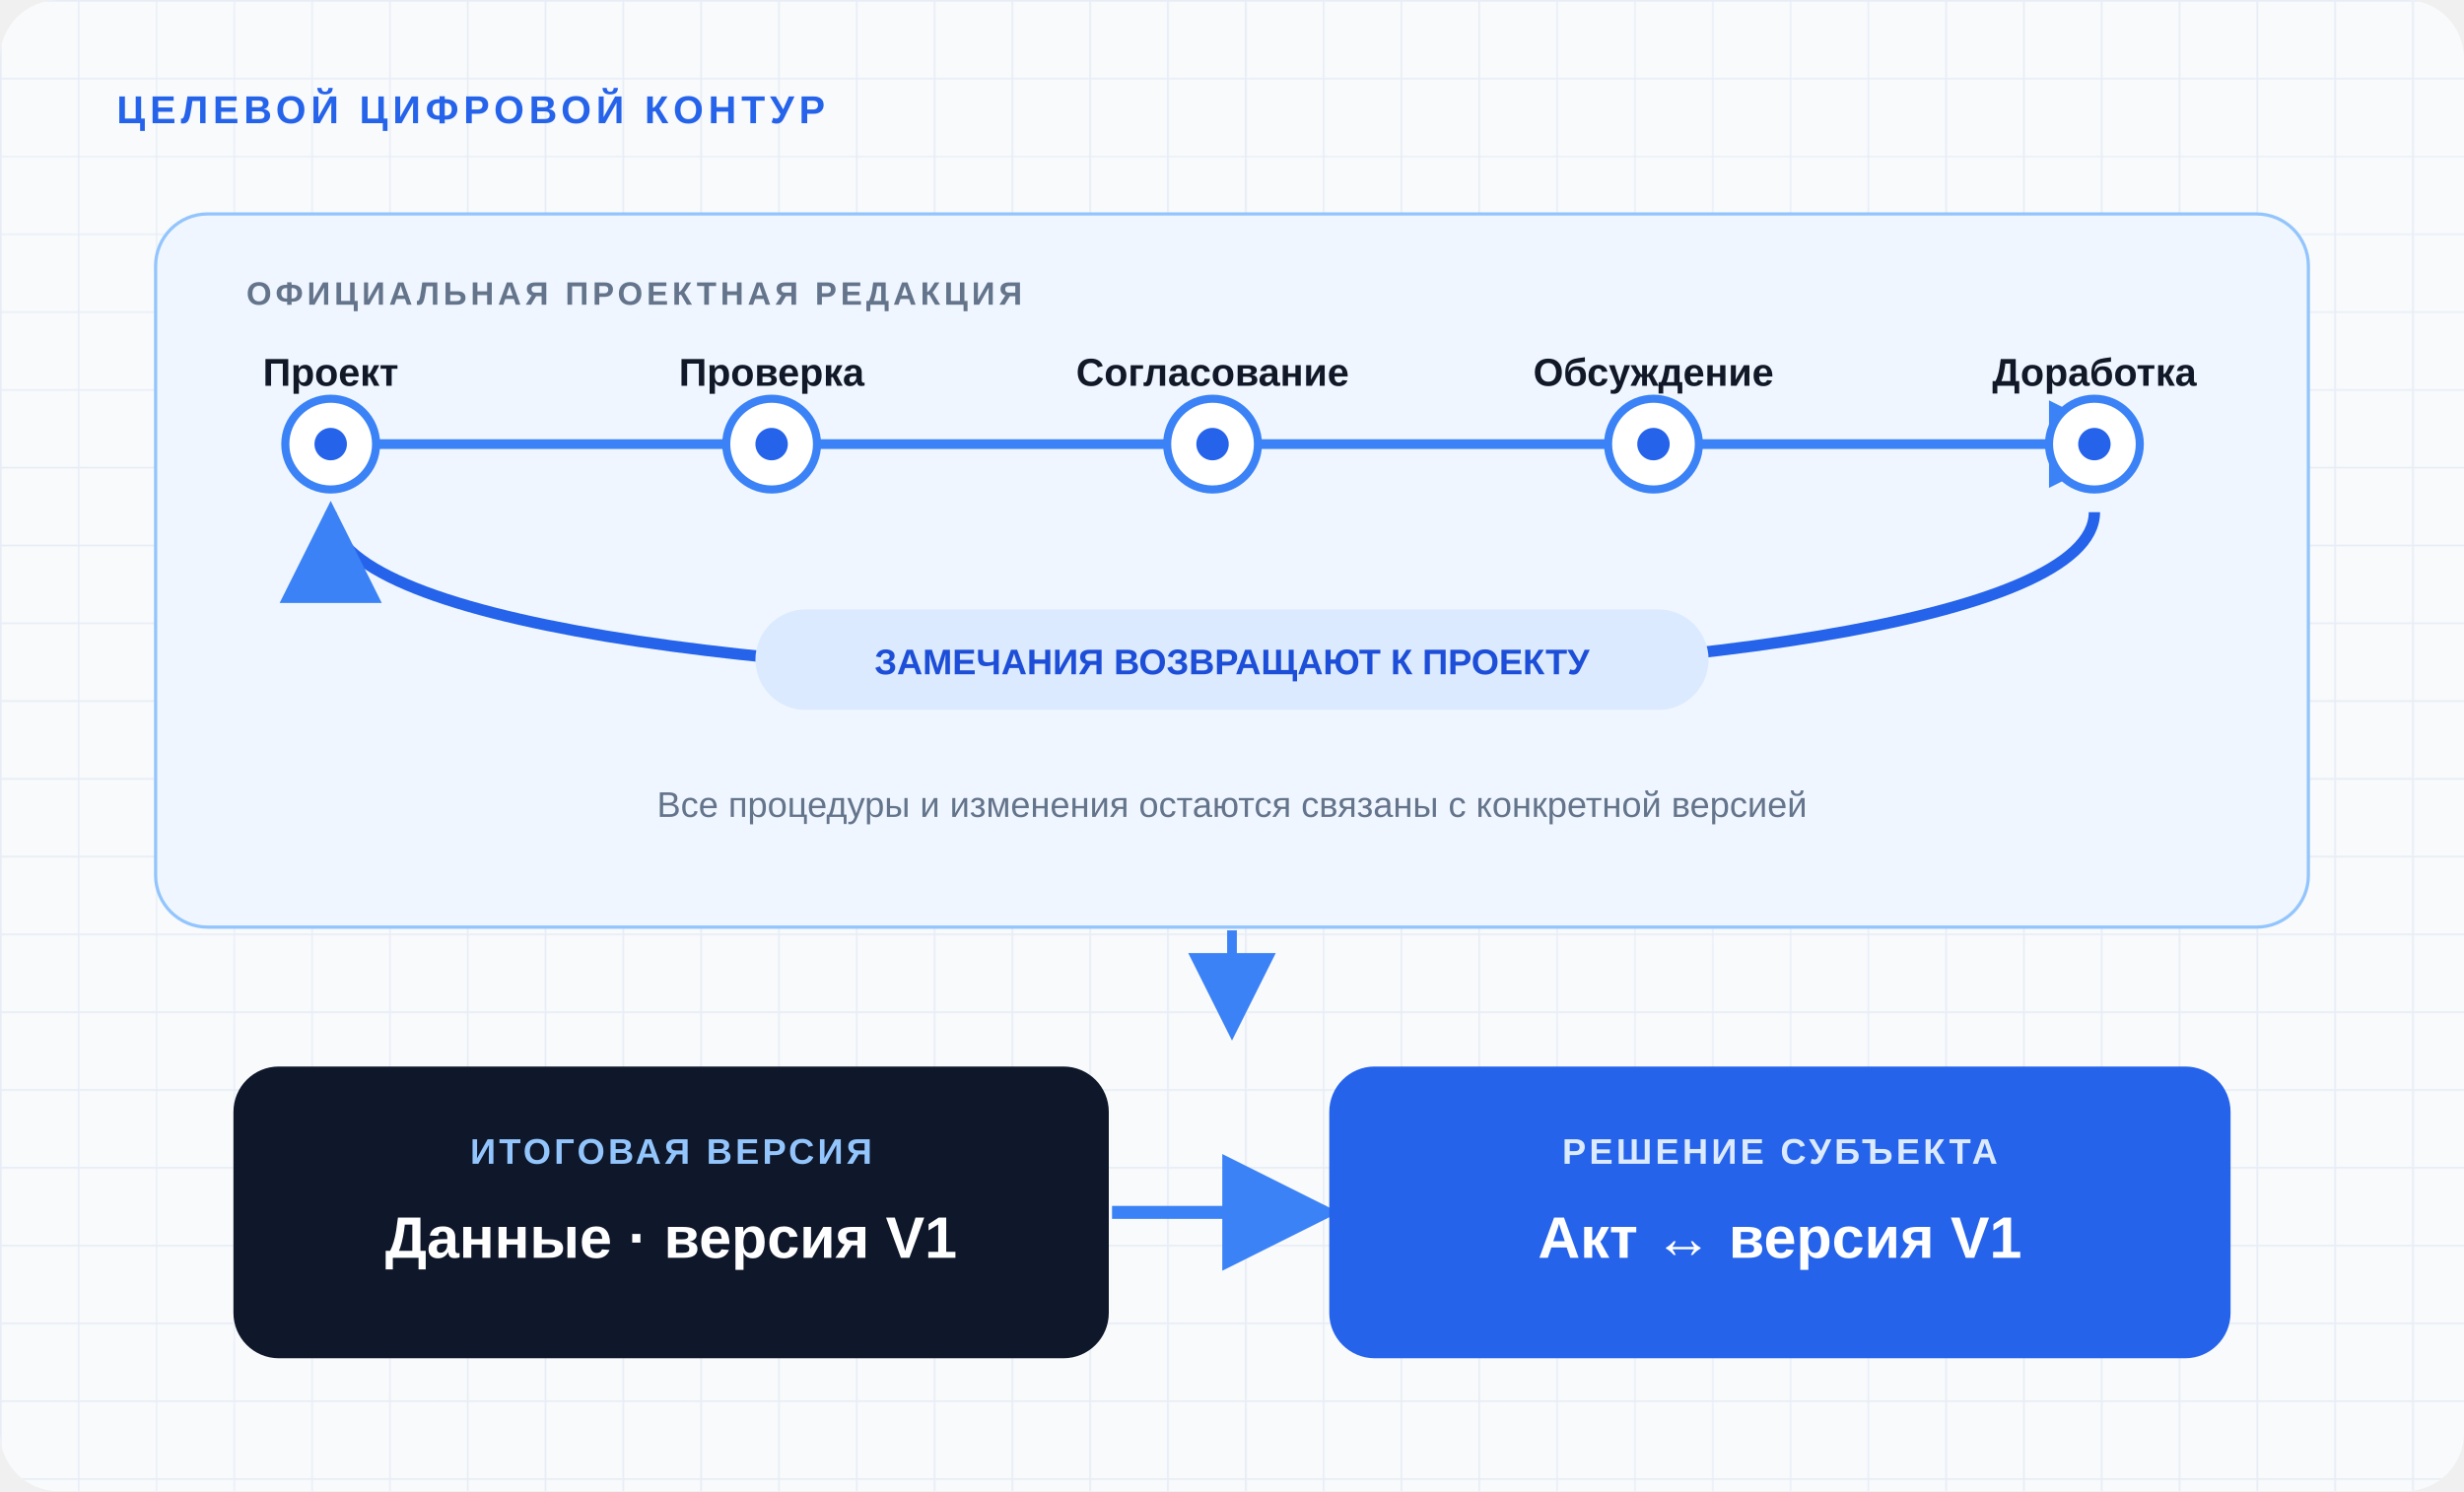
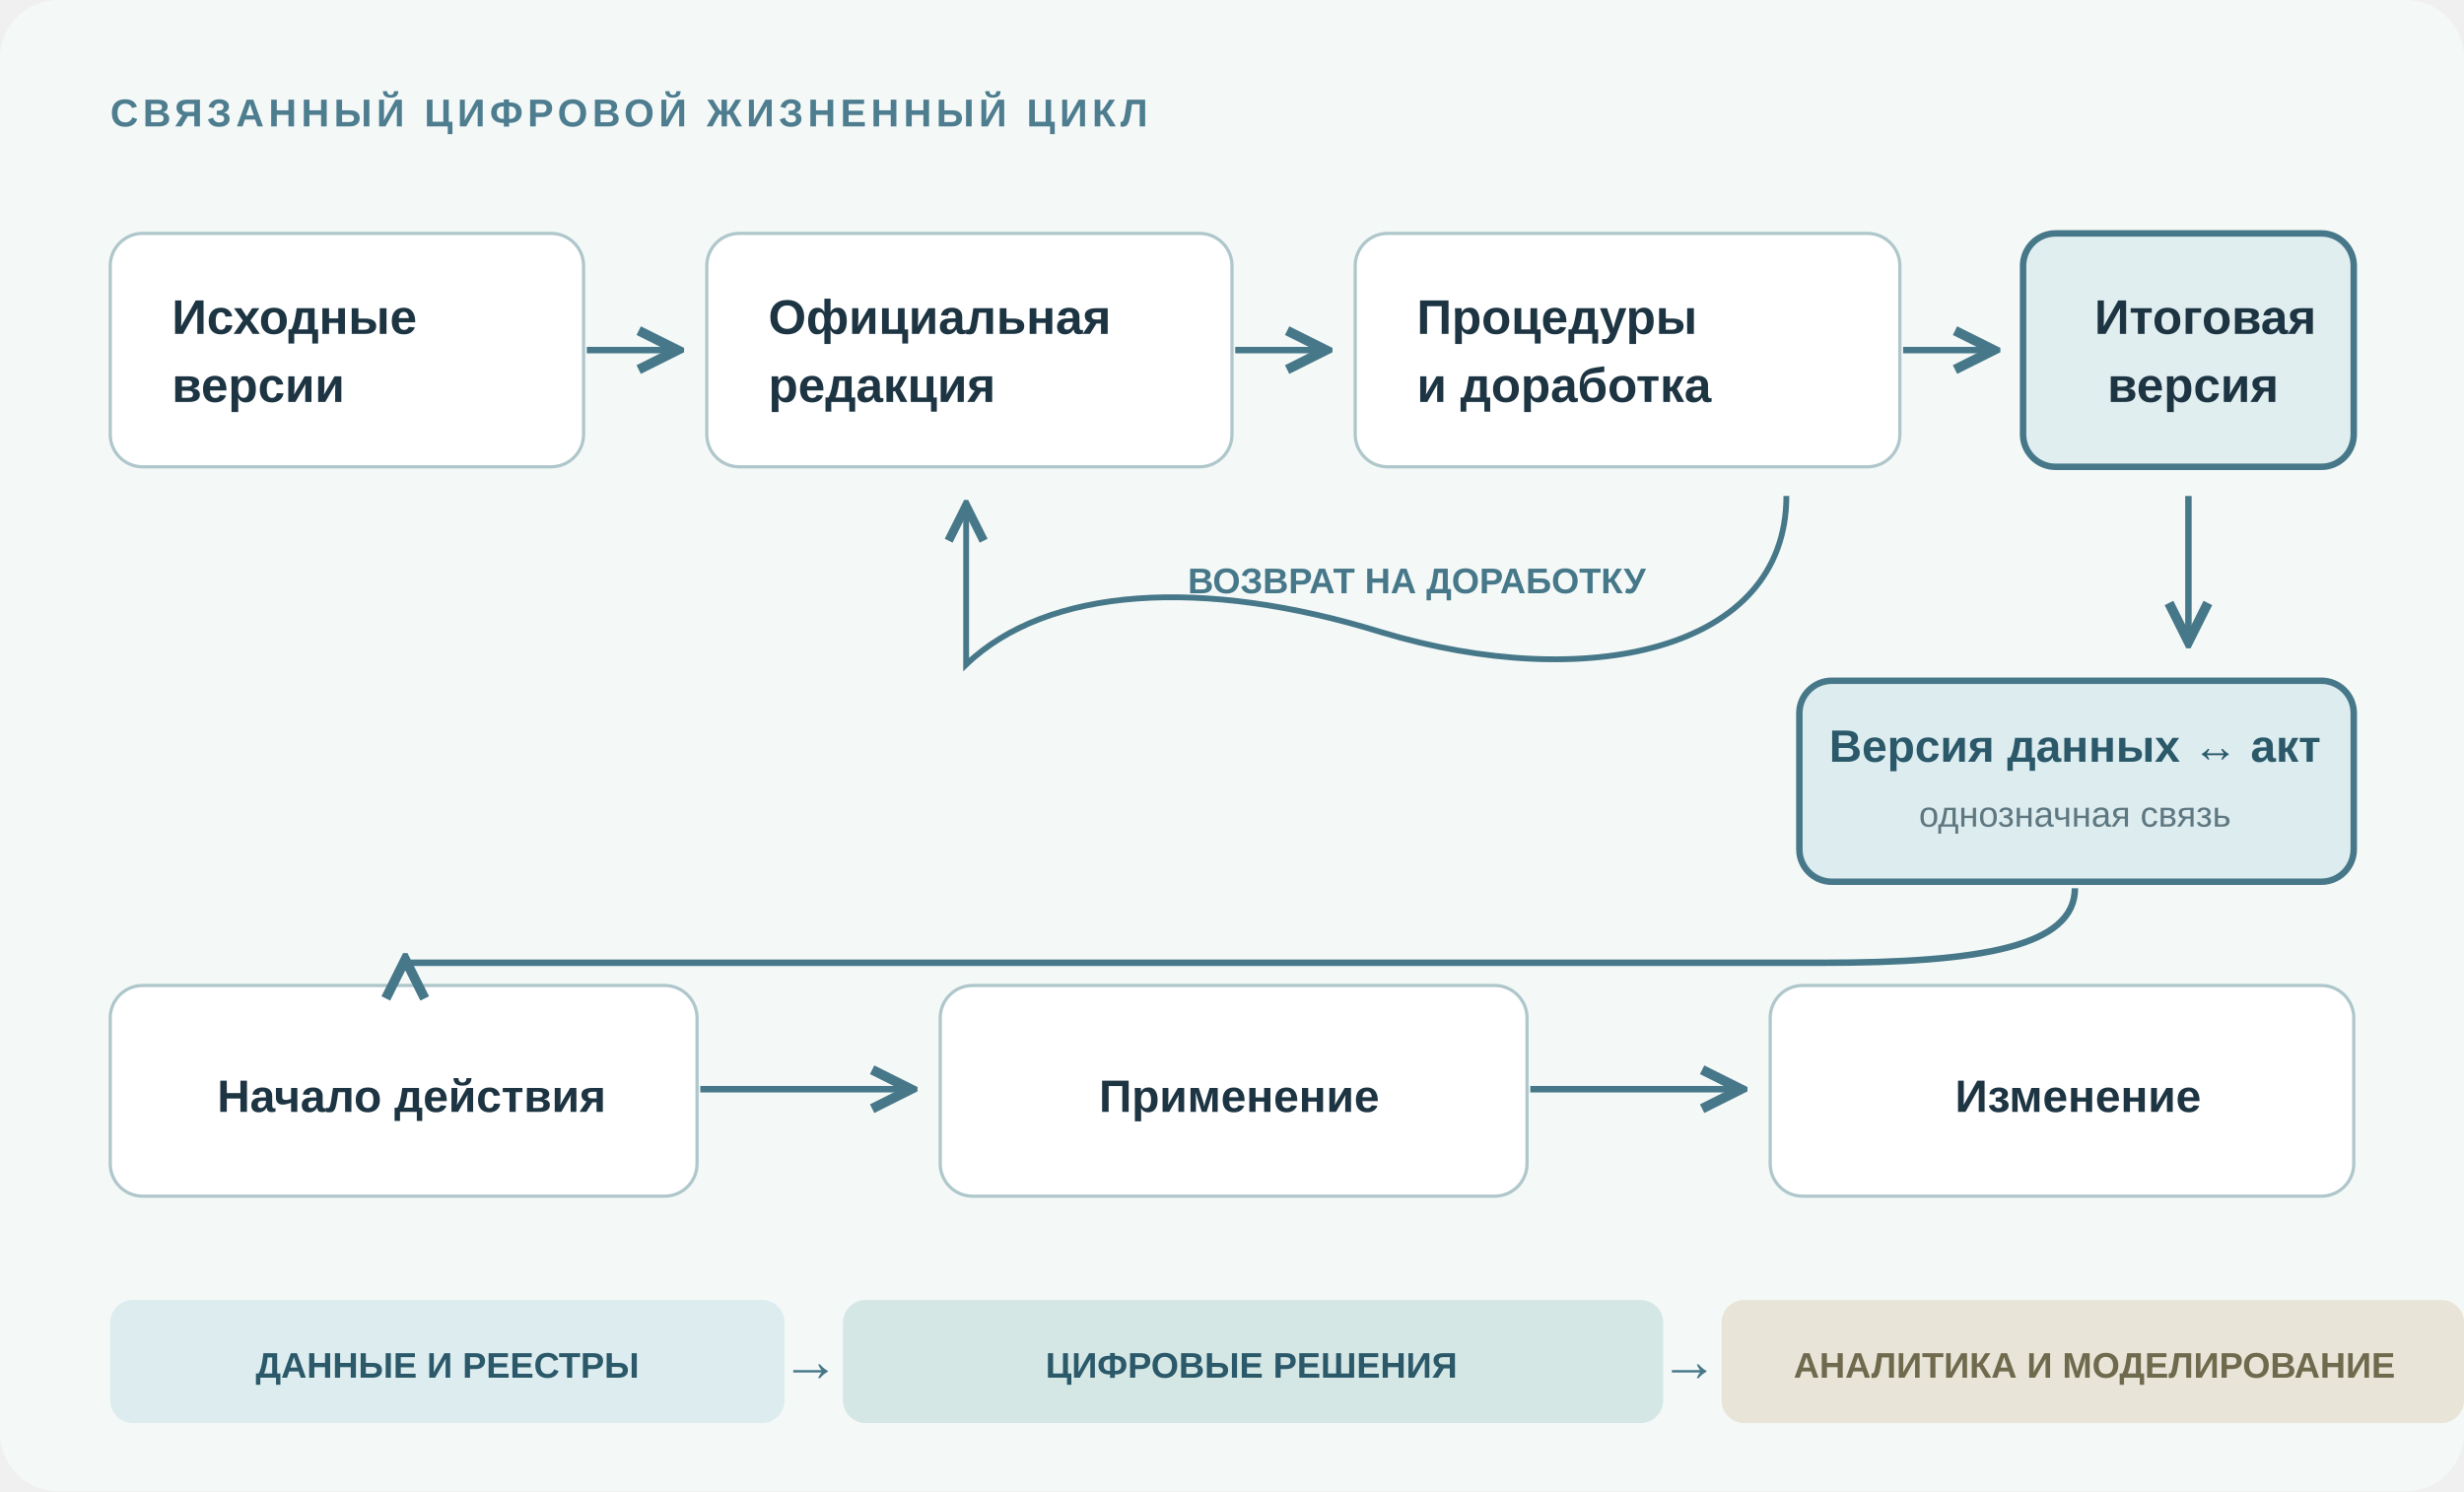
<svg xmlns="http://www.w3.org/2000/svg" width="760" height="460" viewBox="0 0 760 460" role="img" aria-labelledby="title desc">
  <defs>
-     <pattern id="grid" width="24" height="24" patternUnits="userSpaceOnUse">
-       <path d="M24 0H0V24" fill="none" stroke="#E8EDF5" />
-     </pattern>
-     <marker id="arr" markerWidth="9" markerHeight="9" refX="8" refY="4.5" orient="auto">
-       <path d="M0 0l9 4.5L0 9z" fill="#3B82F6" />
+     <marker id="arrow" markerWidth="8" markerHeight="8" refX="7" refY="4" orient="auto">
+       <path d="M1 1l6 3-6 3" fill="none" stroke="#477889" stroke-width="1.5" />
    </marker>
  </defs>
-   <rect width="760" height="460" rx="18" fill="#F8FAFC" />
-   <rect width="760" height="460" rx="18" fill="url(#grid)" />
-   <g font-family="Arial,Helvetica,sans-serif">
-     <text x="36" y="38" fill="#2563EB" font-size="12" font-weight="700" letter-spacing="1.5">ЦЕЛЕВОЙ ЦИФРОВОЙ КОНТУР</text>
-     <rect x="48" y="66" width="664" height="220" rx="16" fill="#EFF6FF" stroke="#93C5FD" />
-     <text x="76" y="94" fill="#64748B" font-size="10" font-weight="700" letter-spacing="1.2">ОФИЦИАЛЬНАЯ ПРОЕКТНАЯ РЕДАКЦИЯ</text>
-     <path d="M94 137h562" fill="none" stroke="#3B82F6" stroke-width="3" marker-end="url(#arr)" />
-     <g fill="#FFF" stroke="#3B82F6" stroke-width="2.5">
-       <circle cx="102" cy="137" r="14" />
-       <circle cx="238" cy="137" r="14" />
-       <circle cx="374" cy="137" r="14" />
-       <circle cx="510" cy="137" r="14" />
-       <circle cx="646" cy="137" r="14" />
+   <rect width="760" height="460" rx="18" fill="#F4F9F8" />
+   <g font-family="Arial, Helvetica, sans-serif">
+     <text x="34" y="39" fill="#4D7D8F" font-size="12" font-weight="700" letter-spacing="1.4">СВЯЗАННЫЙ ЦИФРОВОЙ ЖИЗНЕННЫЙ ЦИКЛ</text>
+     <g fill="#FFFFFF" stroke="#AFC7CB">
+       <rect x="34" y="72" width="146" height="72" rx="10" />
+       <rect x="218" y="72" width="162" height="72" rx="10" />
+       <rect x="418" y="72" width="168" height="72" rx="10" />
    </g>
-     <g fill="#2563EB">
-       <circle cx="102" cy="137" r="5" />
-       <circle cx="238" cy="137" r="5" />
-       <circle cx="374" cy="137" r="5" />
-       <circle cx="510" cy="137" r="5" />
-       <circle cx="646" cy="137" r="5" />
+     <rect x="624" y="72" width="102" height="72" rx="10" fill="#E1EEF0" stroke="#477889" stroke-width="2" />
+     <g fill="#1D3442" font-size="15" font-weight="700">
+       <text x="53" y="103">Исходные</text>
+       <text x="53" y="124">версии</text>
+       <text x="237" y="103">Официальная</text>
+       <text x="237" y="124">редакция</text>
+       <text x="437" y="103">Процедуры</text>
+       <text x="437" y="124">и доработка</text>
+       <text x="646" y="103">Итоговая</text>
+       <text x="650" y="124">версия</text>
    </g>
-     <g fill="#111827" font-size="12" font-weight="700" text-anchor="middle">
-       <text x="102" y="119">Проект</text>
-       <text x="238" y="119">Проверка</text>
-       <text x="374" y="119">Согласование</text>
-       <text x="510" y="119">Обсуждение</text>
-       <text x="646" y="119">Доработка</text>
+     <g fill="none" stroke="#477889" stroke-width="2" marker-end="url(#arrow)">
+       <path d="M181 108h28" />
+       <path d="M381 108h28" />
+       <path d="M587 108h28" />
    </g>
-     <path d="M646 158C646 226 102 226 102 158" fill="none" stroke="#2563EB" stroke-width="3.5" marker-end="url(#arr)" />
-     <rect x="233" y="188" width="294" height="31" rx="15.5" fill="#DBEAFE" />
-     <text x="380" y="208" text-anchor="middle" fill="#1D4ED8" font-size="11" font-weight="700">ЗАМЕЧАНИЯ ВОЗВРАЩАЮТ К ПРОЕКТУ</text>
-     <text x="380" y="252" text-anchor="middle" fill="#64748B" font-size="11">Все процедуры и изменения остаются связаны с конкретной версией</text>
-     <path d="M380 287v31" stroke="#3B82F6" stroke-width="3" marker-end="url(#arr)" />
-     <rect x="72" y="329" width="270" height="90" rx="14" fill="#0F172A" />
-     <text x="207" y="359" text-anchor="middle" fill="#93C5FD" font-size="11" font-weight="700" letter-spacing="1">ИТОГОВАЯ ВЕРСИЯ</text>
-     <text x="207" y="388" text-anchor="middle" fill="#FFF" font-size="18" font-weight="700">Данные · версия V1</text>
-     <path d="M343 374h66" stroke="#3B82F6" stroke-width="4" marker-end="url(#arr)" />
-     <rect x="410" y="329" width="278" height="90" rx="14" fill="#2563EB" />
-     <text x="549" y="359" text-anchor="middle" fill="#DBEAFE" font-size="11" font-weight="700" letter-spacing="1">РЕШЕНИЕ СУБЪЕКТА</text>
-     <text x="549" y="388" text-anchor="middle" fill="#FFF" font-size="18" font-weight="700">Акт ↔ версия V1</text>
+     <path d="M551 153c0 48-62 61-125 42-55-17-103-14-128 10v-49" fill="none" stroke="#477889" stroke-width="1.8" marker-end="url(#arrow)" />
+     <text x="437" y="183" text-anchor="middle" fill="#477889" font-size="11" font-weight="700">ВОЗВРАТ НА ДОРАБОТКУ</text>
+     <path d="M675 153v45" fill="none" stroke="#477889" stroke-width="2" marker-end="url(#arrow)" />
+     <rect x="555" y="210" width="171" height="62" rx="10" fill="#DCECEF" stroke="#477889" stroke-width="2" />
+     <text x="640" y="235" text-anchor="middle" fill="#2B596A" font-size="14" font-weight="700">Версия данных ↔ акт</text>
+     <text x="640" y="255" text-anchor="middle" fill="#5E7780" font-size="11">однозначная связь</text>
+     <g fill="#FFFFFF" stroke="#AFC7CB">
+       <rect x="34" y="304" width="181" height="65" rx="10" />
+       <rect x="290" y="304" width="181" height="65" rx="10" />
+       <rect x="546" y="304" width="180" height="65" rx="10" />
+     </g>
+     <g fill="#1D3442" font-size="14" font-weight="700">
+       <text x="67" y="343">Начало действия</text>
+       <text x="339" y="343">Применение</text>
+       <text x="603" y="343">Изменение</text>
+     </g>
+     <g fill="none" stroke="#477889" stroke-width="2" marker-end="url(#arrow)">
+       <path d="M640 274c0 18-29 23-78 23H125v-1" />
+       <path d="M216 336h65" />
+       <path d="M472 336h65" />
+     </g>
+     <g transform="translate(34 401)">
+       <rect width="208" height="38" rx="7" fill="#DCECEF" />
+       <rect x="226" width="253" height="38" rx="7" fill="#D5E7E5" />
+       <rect x="497" width="229" height="38" rx="7" fill="#E8E5D8" />
+       <text x="104" y="24" text-anchor="middle" fill="#2B596A" font-size="11" font-weight="700">ДАННЫЕ И РЕЕСТРЫ</text>
+       <text x="352" y="24" text-anchor="middle" fill="#2B596A" font-size="11" font-weight="700">ЦИФРОВЫЕ РЕШЕНИЯ</text>
+       <text x="612" y="24" text-anchor="middle" fill="#6F694D" font-size="11" font-weight="700">АНАЛИТИКА И МОДЕЛИРОВАНИЕ</text>
+       <text x="216" y="25" text-anchor="middle" fill="#477889" font-size="18">→</text>
+       <text x="487" y="25" text-anchor="middle" fill="#477889" font-size="18">→</text>
+     </g>
  </g>
</svg>
